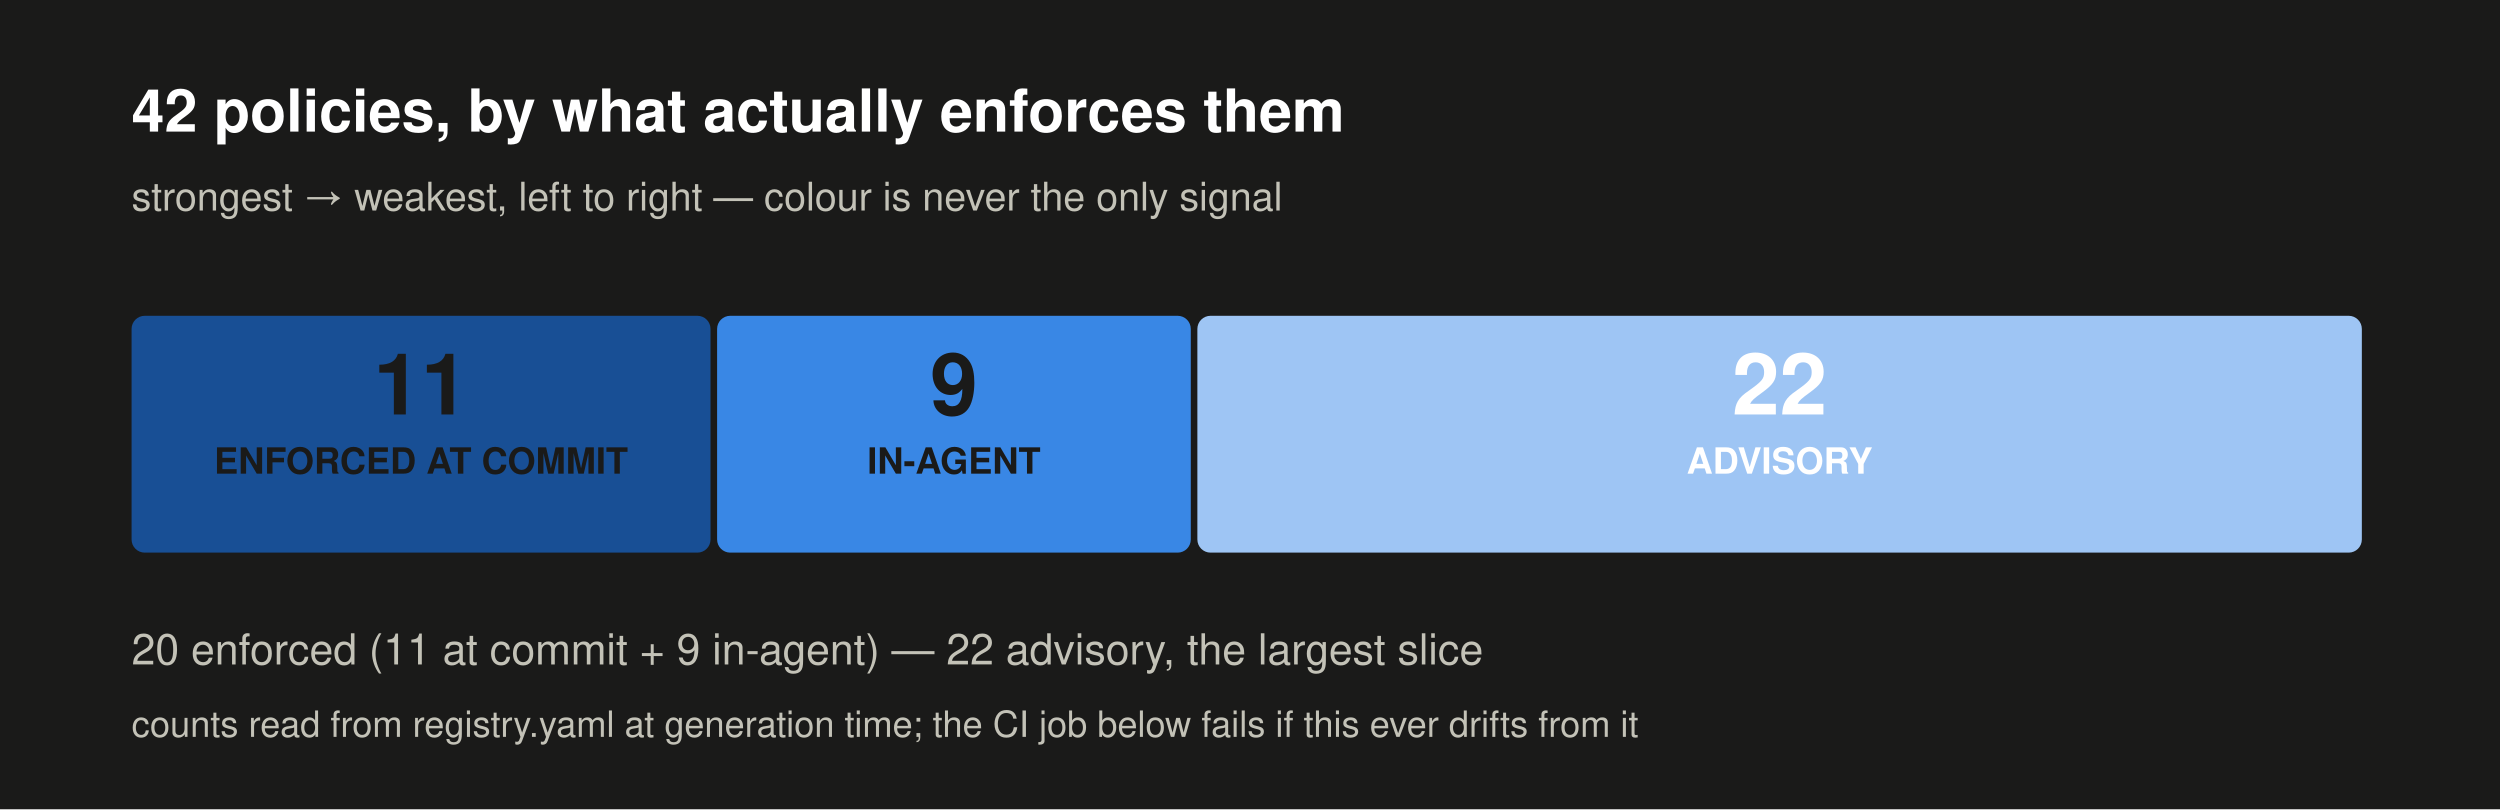
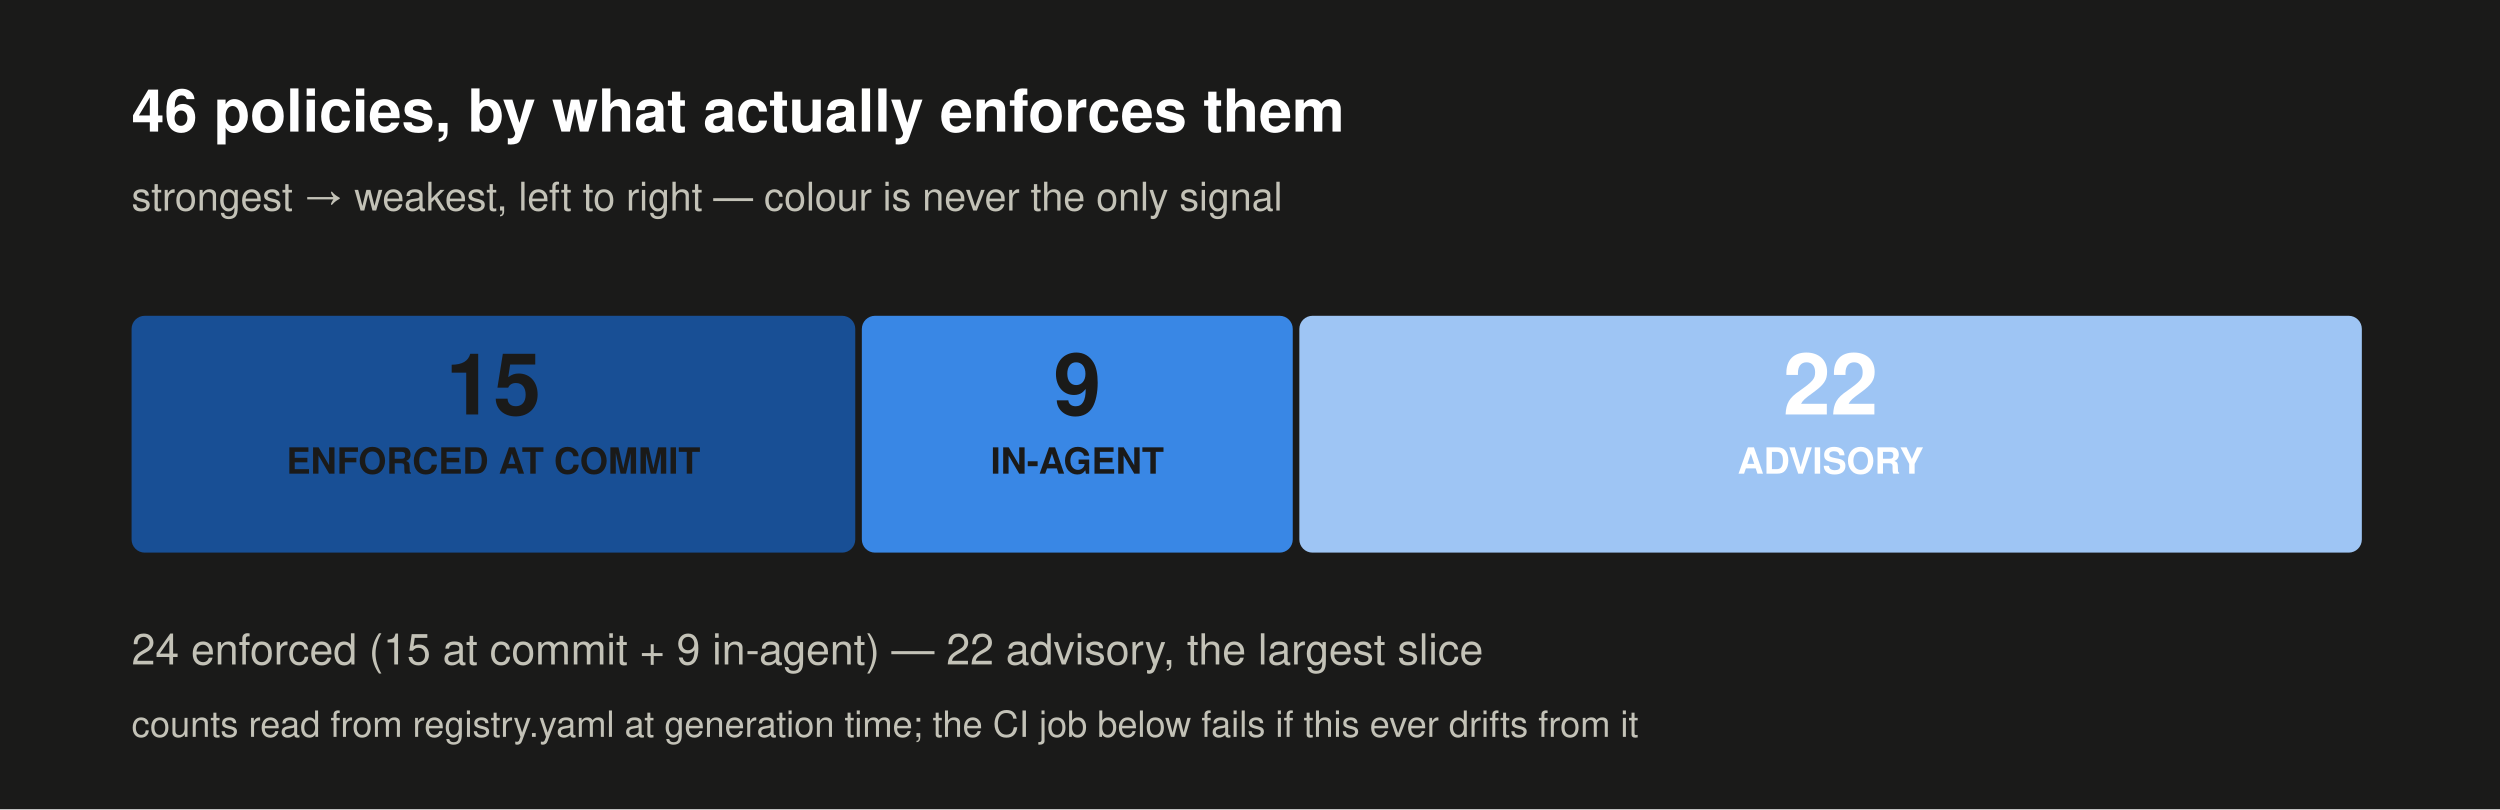
<svg xmlns="http://www.w3.org/2000/svg" width="760" height="246" viewBox="0 0 760 246" role="img" aria-labelledby="t d">
  <rect width="760" height="246" fill="#1a1a19" />
-   <text x="40" y="40" font-family="-apple-system, BlinkMacSystemFont, 'Segoe UI', Helvetica, Arial, sans-serif" font-size="18" font-weight="600" fill="#ffffff" text-anchor="start">42 policies, by what actually enforces them</text>
+   <text x="40" y="40" font-family="-apple-system, BlinkMacSystemFont, 'Segoe UI', Helvetica, Arial, sans-serif" font-size="18" font-weight="600" fill="#ffffff" text-anchor="start">46 policies, by what actually enforces them</text>
  <text x="40" y="64" font-family="-apple-system, BlinkMacSystemFont, 'Segoe UI', Helvetica, Arial, sans-serif" font-size="12" font-weight="400" fill="#c3c2b7" text-anchor="start">strongest → weakest, left to right — colour is never the only signal</text>
-   <rect x="40" y="96" width="176" height="72" rx="4" fill="#184f95" />
-   <text x="128" y="126" font-family="-apple-system, BlinkMacSystemFont, 'Segoe UI', Helvetica, Arial, sans-serif" font-size="26" font-weight="700" fill="#1a1a19" text-anchor="middle">11</text>
-   <text x="128" y="144" font-family="-apple-system, BlinkMacSystemFont, 'Segoe UI', Helvetica, Arial, sans-serif" font-size="11" font-weight="600" fill="#1a1a19" text-anchor="middle">ENFORCED AT COMMIT</text>
-   <rect x="218" y="96" width="144" height="72" rx="4" fill="#3987e5" />
-   <text x="290" y="126" font-family="-apple-system, BlinkMacSystemFont, 'Segoe UI', Helvetica, Arial, sans-serif" font-size="26" font-weight="700" fill="#1a1a19" text-anchor="middle">9</text>
-   <text x="290" y="144" font-family="-apple-system, BlinkMacSystemFont, 'Segoe UI', Helvetica, Arial, sans-serif" font-size="11" font-weight="600" fill="#1a1a19" text-anchor="middle">IN-AGENT</text>
-   <rect x="364" y="96" width="354" height="72" rx="4" fill="#9ec5f4" />
-   <text x="541" y="126" font-family="-apple-system, BlinkMacSystemFont, 'Segoe UI', Helvetica, Arial, sans-serif" font-size="26" font-weight="700" fill="#ffffff" text-anchor="middle">22</text>
-   <text x="541" y="144" font-family="-apple-system, BlinkMacSystemFont, 'Segoe UI', Helvetica, Arial, sans-serif" font-size="11" font-weight="600" fill="#ffffff" text-anchor="middle">ADVISORY</text>
-   <text x="40" y="202" font-family="-apple-system, BlinkMacSystemFont, 'Segoe UI', Helvetica, Arial, sans-serif" font-size="13" font-weight="400" fill="#c3c2b7" text-anchor="start">20 enforced (11 at commit + 9 in-agent) — 22 advisory, the largest slice</text>
+   <rect x="40" y="96" width="220" height="72" rx="4" fill="#184f95" />
+   <text x="150" y="126" font-family="-apple-system, BlinkMacSystemFont, 'Segoe UI', Helvetica, Arial, sans-serif" font-size="26" font-weight="700" fill="#1a1a19" text-anchor="middle">15</text>
+   <text x="150" y="144" font-family="-apple-system, BlinkMacSystemFont, 'Segoe UI', Helvetica, Arial, sans-serif" font-size="11" font-weight="600" fill="#1a1a19" text-anchor="middle">ENFORCED AT COMMIT</text>
+   <rect x="262" y="96" width="131" height="72" rx="4" fill="#3987e5" />
+   <text x="327.5" y="126" font-family="-apple-system, BlinkMacSystemFont, 'Segoe UI', Helvetica, Arial, sans-serif" font-size="26" font-weight="700" fill="#1a1a19" text-anchor="middle">9</text>
+   <text x="327.5" y="144" font-family="-apple-system, BlinkMacSystemFont, 'Segoe UI', Helvetica, Arial, sans-serif" font-size="11" font-weight="600" fill="#1a1a19" text-anchor="middle">IN-AGENT</text>
+   <rect x="395" y="96" width="323" height="72" rx="4" fill="#9ec5f4" />
+   <text x="556.5" y="126" font-family="-apple-system, BlinkMacSystemFont, 'Segoe UI', Helvetica, Arial, sans-serif" font-size="26" font-weight="700" fill="#ffffff" text-anchor="middle">22</text>
+   <text x="556.5" y="144" font-family="-apple-system, BlinkMacSystemFont, 'Segoe UI', Helvetica, Arial, sans-serif" font-size="11" font-weight="600" fill="#ffffff" text-anchor="middle">ADVISORY</text>
+   <text x="40" y="202" font-family="-apple-system, BlinkMacSystemFont, 'Segoe UI', Helvetica, Arial, sans-serif" font-size="13" font-weight="400" fill="#c3c2b7" text-anchor="start">24 enforced (15 at commit + 9 in-agent) — 22 advisory, the largest slice</text>
  <text x="40" y="224" font-family="-apple-system, BlinkMacSystemFont, 'Segoe UI', Helvetica, Arial, sans-serif" font-size="11" font-weight="400" fill="#c3c2b7" text-anchor="start">counts read from registry.yaml at generation time; the CI job below fails if this ever drifts from it</text>
</svg>
